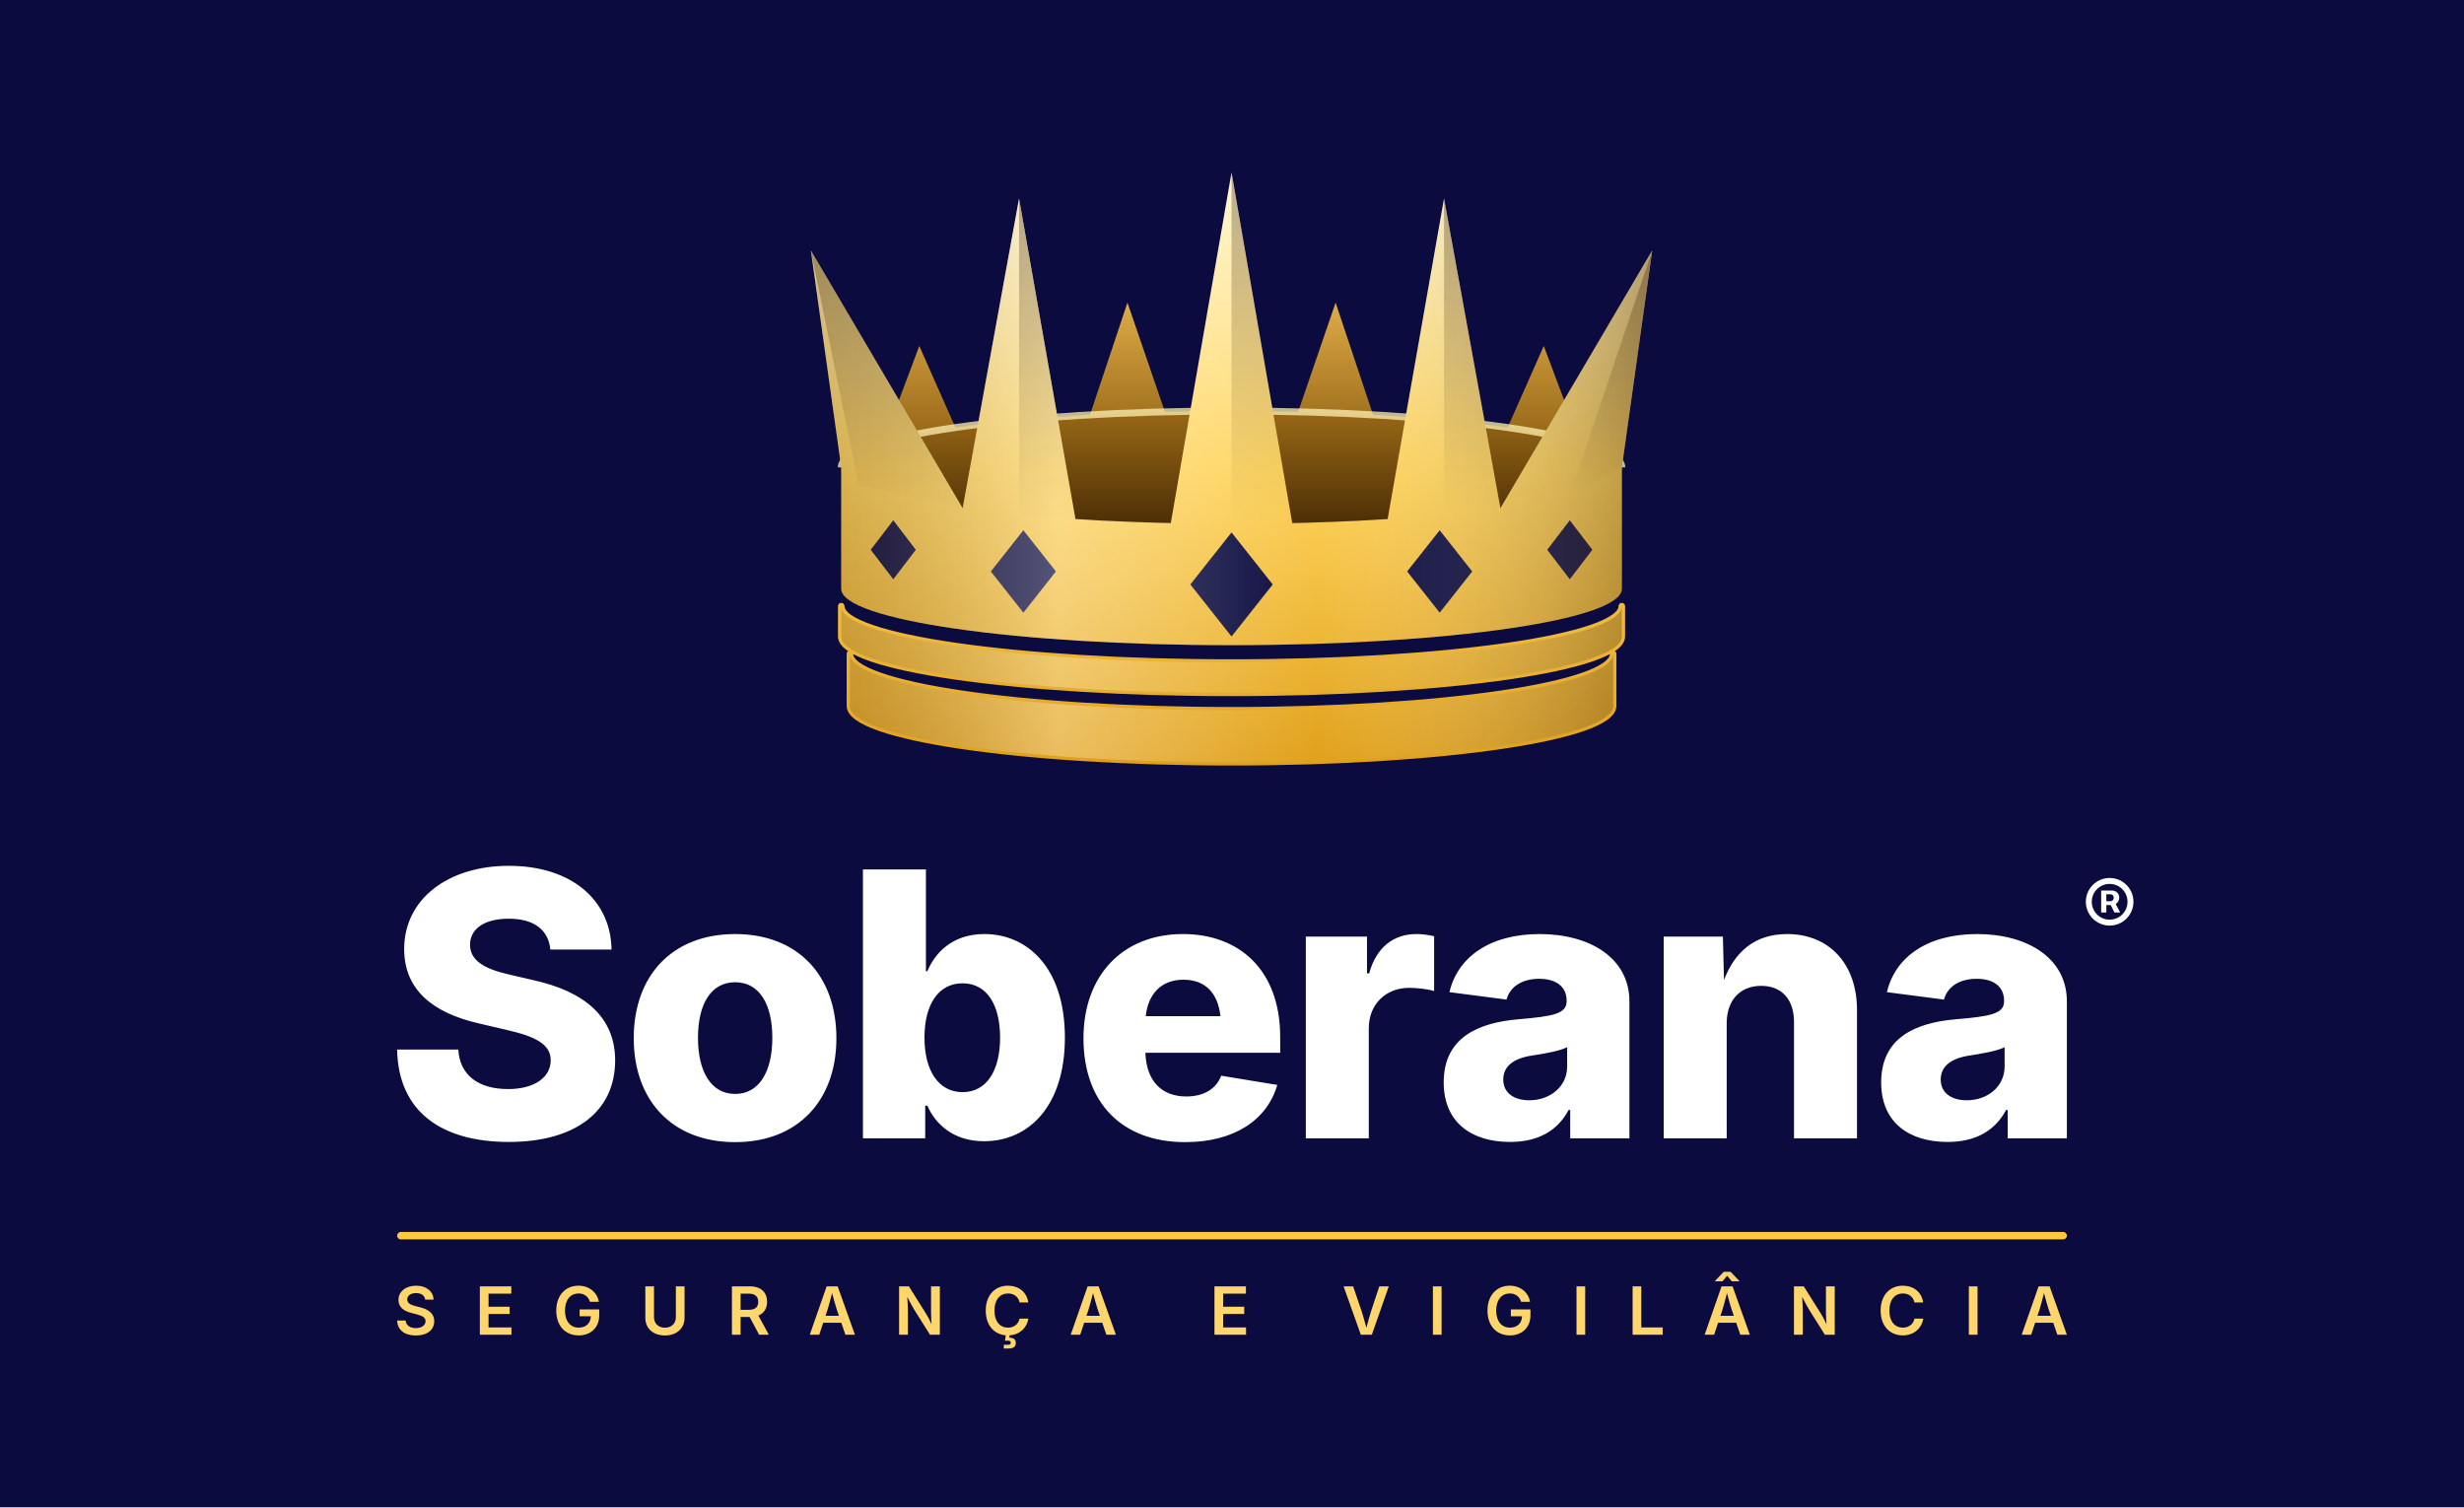
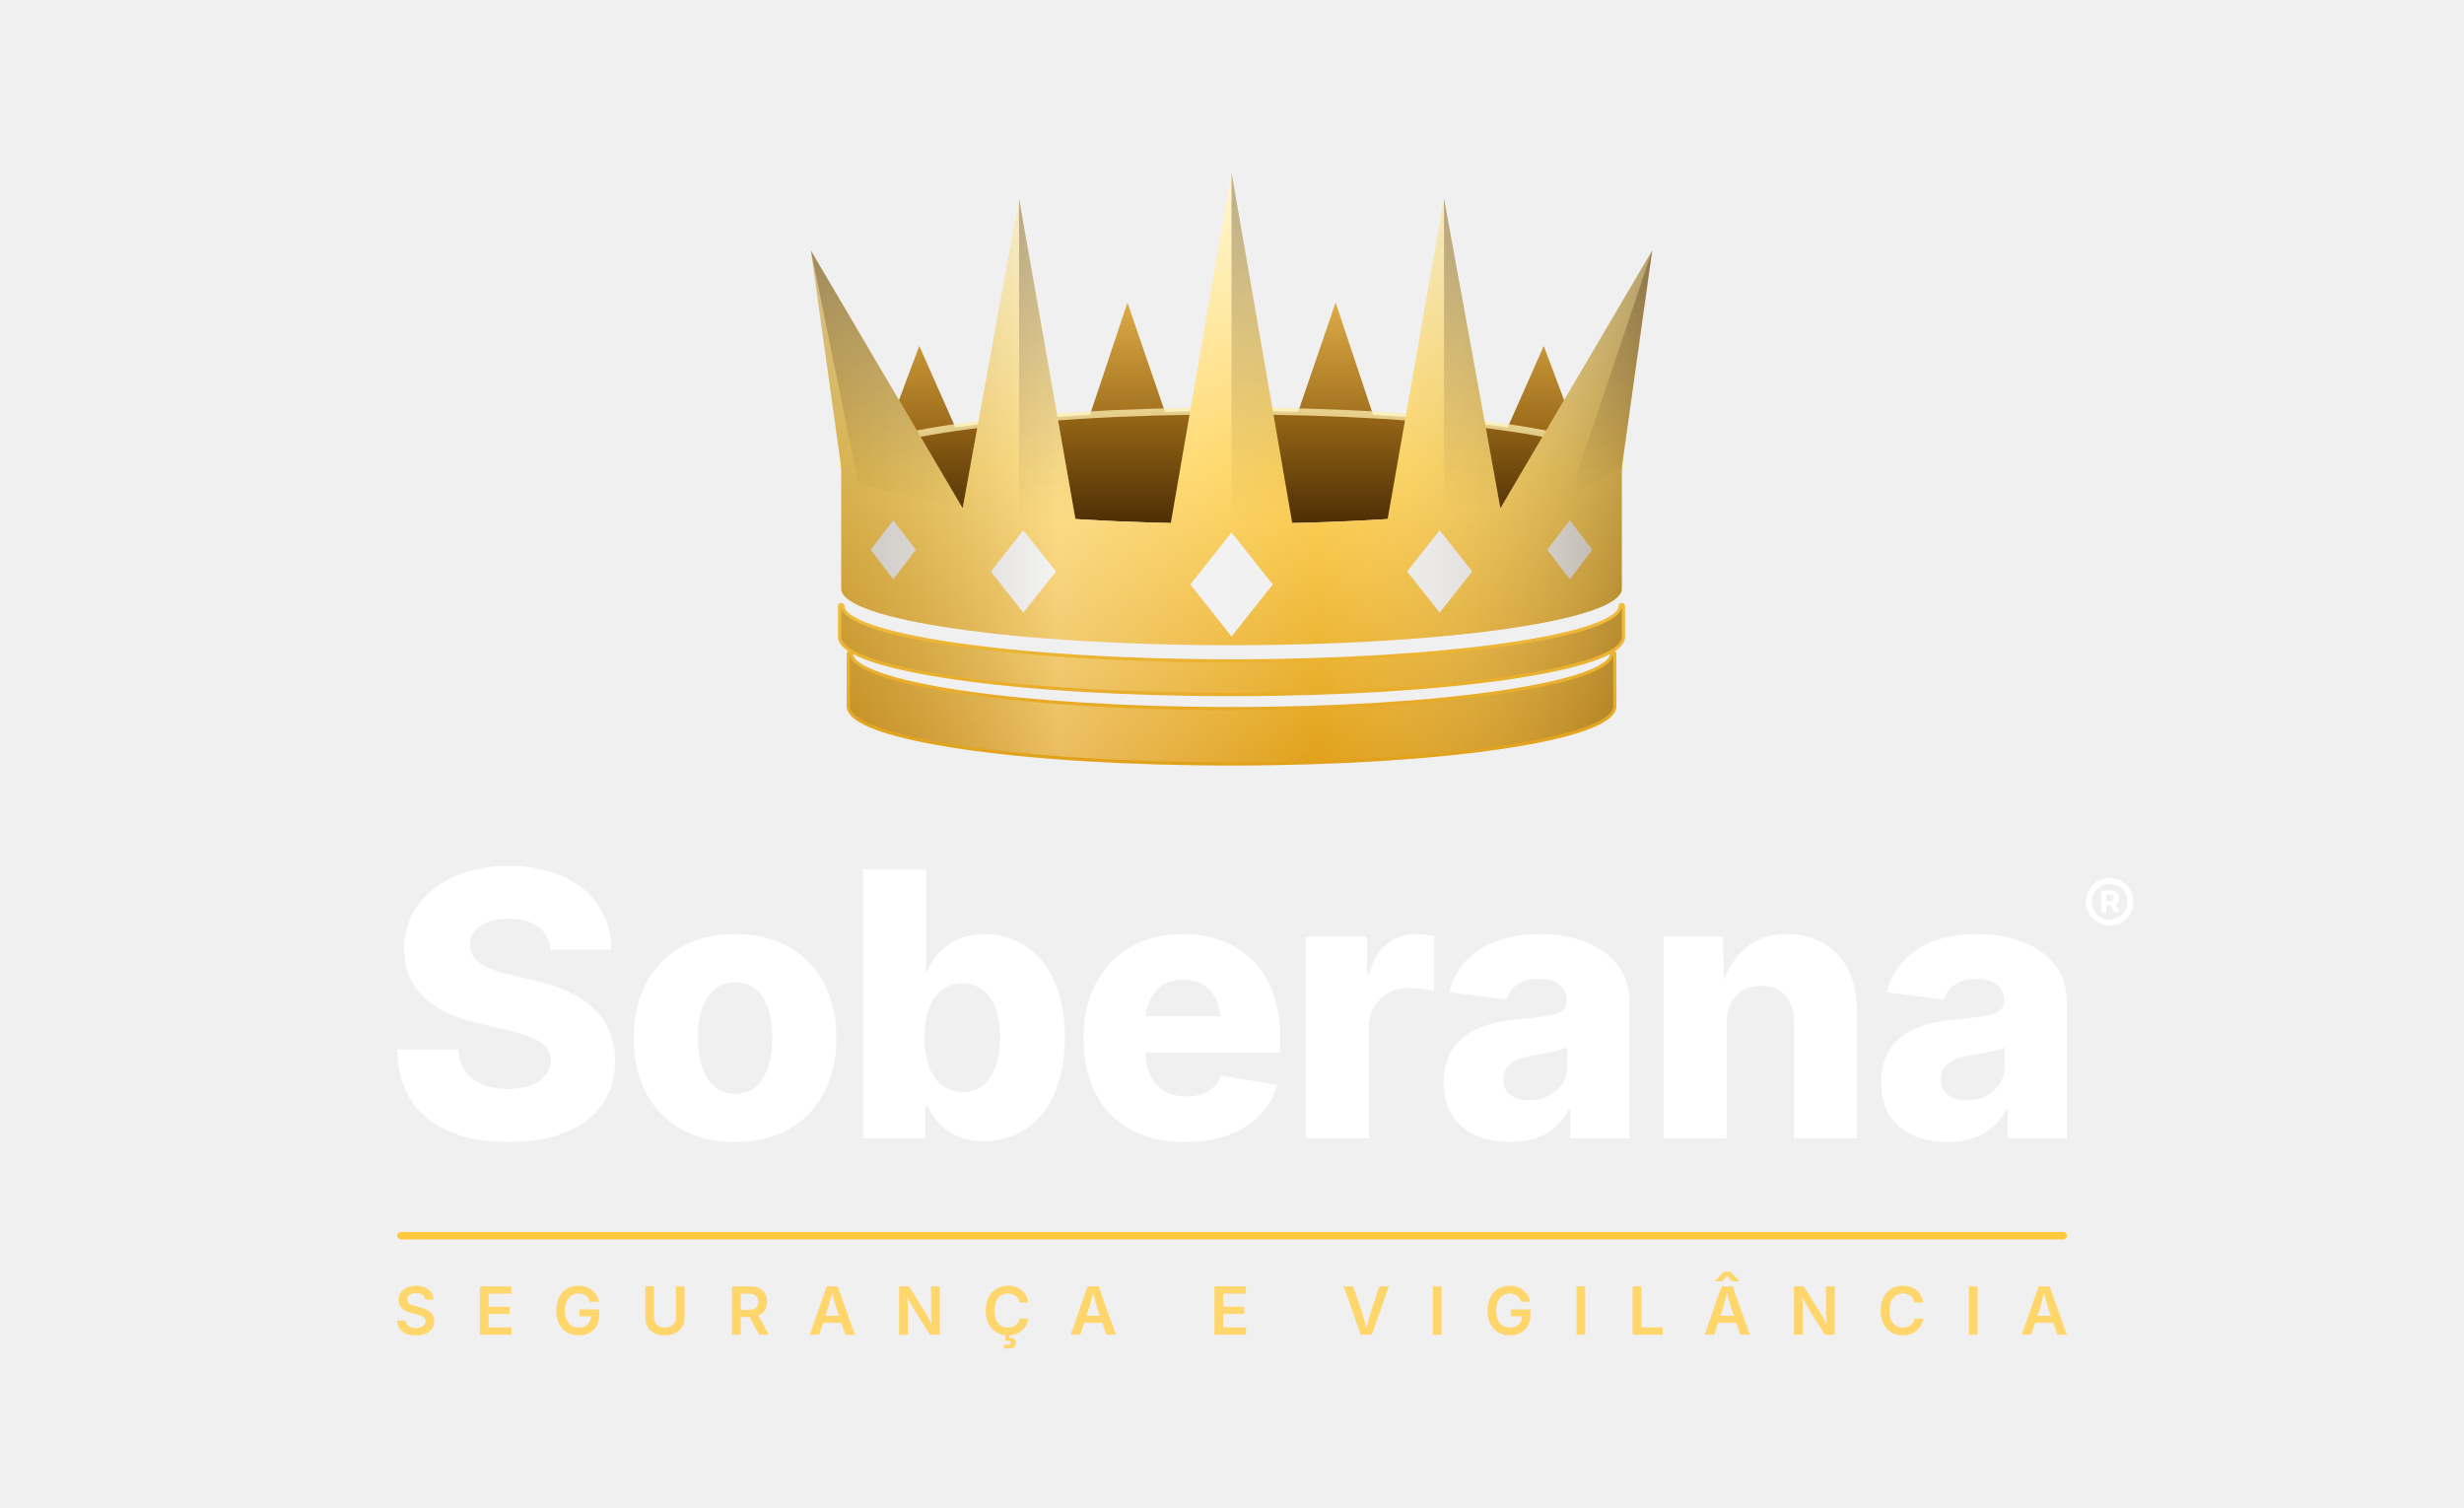
<svg xmlns="http://www.w3.org/2000/svg" viewBox="0 0 1000 611.69" width="1000" height="611.69" role="img" aria-label="Soberana Segurança e Vigilância">
  <defs>
    <linearGradient id="gold" gradientUnits="userSpaceOnUse" x1="0" y1="0" x2="0" y2="137.0">
      <stop offset="0" stop-color="#FFFBE0" />
      <stop offset="0.3" stop-color="#FFE594" />
      <stop offset="0.65" stop-color="#FFC83D" />
      <stop offset="1" stop-color="#E3A116" />
    </linearGradient>
  </defs>
-   <rect width="1000" height="611.69" fill="#0B0B3F" />
  <g transform="translate(323.81,70) scale(1.76)">
    <defs>
      <linearGradient id="cf" gradientUnits="userSpaceOnUse" x1="0" y1="0" x2="0" y2="137.0">
        <stop offset="0" stop-color="#FFF6CF" />
        <stop offset="0.5" stop-color="#FFD45C" />
        <stop offset="1" stop-color="#E0A01A" />
      </linearGradient>
      <linearGradient id="ci" gradientUnits="userSpaceOnUse" x1="0" y1="50" x2="0" y2="82">
        <stop offset="0" stop-color="#A8741A" />
        <stop offset="1" stop-color="#4A2C05" />
      </linearGradient>
      <linearGradient id="cb" gradientUnits="userSpaceOnUse" x1="0" y1="28" x2="0" y2="66">
        <stop offset="0" stop-color="#E2B04A" />
        <stop offset="1" stop-color="#8C5C10" />
      </linearGradient>
      <linearGradient id="hl" gradientUnits="userSpaceOnUse" x1="0" y1="0" x2="200" y2="0">
        <stop offset="0" stop-color="#3A2000" stop-opacity="0.22" />
        <stop offset="0.3" stop-color="#FFFFFF" stop-opacity="0.30" />
        <stop offset="0.6" stop-color="#FFFFFF" stop-opacity="0" />
        <stop offset="1" stop-color="#3A2000" stop-opacity="0.40" />
      </linearGradient>
      <linearGradient id="sh" x1="0" y1="0" x2="0" y2="1">
        <stop offset="0" stop-color="#3A2000" stop-opacity="0.34" />
        <stop offset="1" stop-color="#3A2000" stop-opacity="0" />
      </linearGradient>
      <clipPath id="cc">
        <path clip-rule="evenodd" d="M10.00 68.00 L3.00 18.00 L38.00 77.42 L51.00 6.00 L64.00 79.91 L70.00 80.26 L76.00 80.53 L82.00 80.74 L86.00 80.84 L100.00 0.00 L114.00 80.84 L118.00 80.74 L124.00 80.53 L130.00 80.26 L136.00 79.91 L149.00 6.00 L162.00 77.42 L197.00 18.00 L190.00 68.00 L190 96.0 A90 13 0 0 1 10 96.0 Z M100 83 L109.5 95 L100 107 L90.5 95 Z M52 82.5 L59.5 92 L52 101.5 L44.5 92 Z M148 82.5 L155.5 92 L148 101.5 L140.5 92 Z M22 80.2 L27.2 87 L22 93.8 L16.8 87 Z M178 80.2 L183.2 87 L178 93.8 L172.8 87 Z" />
        <path d="M10 100.0 A90 13 0 0 0 190 100.0 L190 107.0 A90 13 0 0 1 10 107.0 Z M12 111.0 A88 13 0 0 0 188 111.0 L188 123.0 A88 13 0 0 1 12 123.0 Z" />
      </clipPath>
    </defs>
    <path d="M18.00 66.64 L28.00 40.00 L38.00 62.58 Z M66.00 59.96 L76.00 30.00 L86.00 59.16 Z M114.00 59.16 L124.00 30.00 L134.00 59.96 Z M162.00 62.58 L172.00 40.00 L182.00 66.64 Z " fill="url(#cb)" />
    <path d="M10 68.0 A90 13 0 0 1 190 68.0 A90 13 0 0 1 10 68.0 Z" fill="url(#ci)" />
    <path d="M10 68.0 A90 13 0 0 1 190 68.0" fill="none" stroke="#FFF0B0" stroke-opacity="0.75" stroke-width="1.6" />
    <path fill-rule="evenodd" d="M10.00 68.00 L3.00 18.00 L38.00 77.42 L51.00 6.00 L64.00 79.91 L70.00 80.26 L76.00 80.53 L82.00 80.74 L86.00 80.84 L100.00 0.00 L114.00 80.84 L118.00 80.74 L124.00 80.53 L130.00 80.26 L136.00 79.91 L149.00 6.00 L162.00 77.42 L197.00 18.00 L190.00 68.00 L190 96.0 A90 13 0 0 1 10 96.0 Z M100 83 L109.5 95 L100 107 L90.5 95 Z M52 82.5 L59.5 92 L52 101.5 L44.5 92 Z M148 82.5 L155.5 92 L148 101.5 L140.5 92 Z M22 80.2 L27.2 87 L22 93.8 L16.8 87 Z M178 80.2 L183.2 87 L178 93.8 L172.8 87 Z" fill="url(#cf)" />
    <path d="M10 100.0 A90 13 0 0 0 190 100.0 L190 107.0 A90 13 0 0 1 10 107.0 Z M12 111.0 A88 13 0 0 0 188 111.0 L188 123.0 A88 13 0 0 1 12 123.0 Z" fill="url(#cf)" stroke="url(#cf)" stroke-width="1.5" stroke-linejoin="round" />
    <g clip-path="url(#cc)">
      <rect x="0" y="0" width="200" height="137.0" fill="url(#hl)" />
      <g fill="url(#sh)">
        <path d="M100.00 0.00 L114.00 80.84 L100.00 80.84 Z" />
        <path d="M51.00 6.00 L64.00 79.91 L51.00 79.91 Z" />
        <path d="M149.00 6.00 L162.00 77.42 L149.00 77.42 Z" />
        <path d="M3.00 18.00 L38.00 77.42 L14.00 72.00 Z" />
        <path d="M197.00 18.00 L190.00 68.00 L178.00 74.49 Z" />
      </g>
    </g>
  </g>
  <path fill="#FFFFFF" transform="translate(155.9,461.98)" d="M50.61 1.46C77.64 1.46 93.75 -10.91 93.75 -31.64C93.75 -49.07 81.52 -59.62 60.42 -64.23L50.98 -66.43C41.24 -68.63 34.86 -71.85 34.86 -78.59C34.86 -84.67 40.21 -89.14 50.54 -89.14C60.94 -89.14 66.72 -84.52 67.46 -76.61H92.29C91.99 -96.83 75.88 -110.6 50.61 -110.6C25.85 -110.6 8.13 -97.05 8.13 -76.83C8.13 -60.42 19.56 -50.98 38.38 -46.66L49.95 -43.95C61.89 -41.24 67.6 -37.94 67.6 -31.71C67.6 -24.76 61.01 -20 50.32 -20C38.53 -20 30.69 -25.42 30.1 -36.04H5.27C5.71 -10.84 23.29 1.46 50.61 1.46ZM142.46 1.54C168.02 1.54 183.55 -15.45 183.55 -40.65C183.55 -65.92 168.02 -82.91 142.46 -82.91C116.82 -82.91 101.3 -65.92 101.3 -40.65C101.3 -15.45 116.82 1.54 142.46 1.54ZM142.46 -18.02C132.64 -18.02 127.37 -27.17 127.37 -40.8C127.37 -54.49 132.64 -63.35 142.46 -63.35C152.27 -63.35 157.55 -54.49 157.55 -40.8C157.55 -27.17 152.27 -18.02 142.46 -18.02ZM243.46 1.17C261.63 1.17 276.28 -13.11 276.28 -40.87C276.28 -69.58 260.82 -82.91 243.61 -82.91C230.57 -82.91 223.54 -75.22 220.46 -67.82H219.88V-109.13H194.32V0H219.59V-13.26H220.46C223.69 -5.86 230.94 1.17 243.46 1.17ZM234.75 -18.75C225.01 -18.75 219.29 -27.47 219.29 -40.87C219.29 -54.42 225.01 -62.92 234.75 -62.92C244.63 -62.92 249.98 -54.2 249.98 -40.87C249.98 -27.54 244.56 -18.75 234.75 -18.75ZM325.13 1.54C344.98 1.54 358.38 -7.47 362.48 -21.68L339.71 -25.42C337.66 -19.92 332.46 -16.99 325.57 -16.99C315.9 -16.99 309.38 -22.85 308.94 -34.72H363.66V-41.16C363.66 -68.19 347.18 -82.91 324.18 -82.91C299.57 -82.91 283.82 -65.92 283.82 -40.65C283.82 -14.43 299.42 1.54 325.13 1.54ZM309.09 -49.58C310.04 -58.59 315.39 -64.38 324.4 -64.38C333.33 -64.38 338.39 -58.89 339.41 -49.58ZM374.06 0H399.62V-44.68C399.62 -54.49 406.58 -61.08 416.03 -61.08C419.1 -61.08 423.72 -60.57 426.13 -59.77V-82.03C424.01 -82.54 421.3 -82.91 418.88 -82.91C409.88 -82.91 402.7 -77.71 399.77 -66.94H398.89V-81.88H374.06ZM456.97 1.46C468.33 1.46 476.24 -3.08 480.7 -11.5H481.36V0H505.39V-55.59C505.39 -73.17 489.35 -82.91 468.98 -82.91C448.48 -82.91 435.59 -73.32 432.36 -59.33L455.51 -56.32C456.9 -61.45 461.66 -64.75 468.76 -64.75C475.72 -64.75 479.9 -61.52 479.9 -55.88V-55.59C479.9 -50.54 474.33 -49.51 460.49 -48.34C443.94 -46.95 430.02 -40.87 430.02 -22.71C430.02 -6.52 441.23 1.46 456.97 1.46ZM464.74 -15.45C458.58 -15.45 454.19 -18.38 454.19 -23.88C454.19 -29.3 458.44 -32.52 465.98 -33.62C470.74 -34.35 477.19 -35.45 480.12 -36.99V-29.15C480.12 -21.09 473.31 -15.45 464.74 -15.45ZM544.87 -46.73C544.87 -56.25 550.51 -61.89 558.86 -61.89C567.21 -61.89 572.19 -56.4 572.19 -47.17V0H597.75V-52.15C597.75 -70.68 586.54 -82.91 569.4 -82.91C556.15 -82.91 548.09 -75.59 543.77 -64.23L543.33 -81.88H519.3V0H544.87ZM634.52 1.46C645.87 1.46 653.78 -3.08 658.25 -11.5H658.91V0H682.93V-55.59C682.93 -73.17 666.89 -82.91 646.53 -82.91C626.02 -82.91 613.13 -73.32 609.91 -59.33L633.05 -56.32C634.44 -61.45 639.21 -64.75 646.31 -64.75C653.27 -64.75 657.44 -61.52 657.44 -55.88V-55.59C657.44 -50.54 651.88 -49.51 638.03 -48.34C621.48 -46.95 607.56 -40.87 607.56 -22.71C607.56 -6.52 618.77 1.46 634.52 1.46ZM642.28 -15.45C636.13 -15.45 631.73 -18.38 631.73 -23.88C631.73 -29.3 635.98 -32.52 643.53 -33.62C648.29 -34.35 654.73 -35.45 657.66 -36.99V-29.15C657.66 -21.09 650.85 -15.45 642.28 -15.45Z" />
  <path fill="#FFFFFF" transform="translate(844.83,381.38)" d="M11.36 -5.74C16.7 -5.74 21.02 -10.08 21.02 -15.41C21.02 -20.74 16.7 -25.07 11.36 -25.07C6.03 -25.07 1.69 -20.74 1.69 -15.41C1.69 -10.08 6.03 -5.74 11.36 -5.74ZM11.36 -8.15C7.35 -8.15 4.1 -11.39 4.1 -15.41C4.1 -19.42 7.35 -22.66 11.36 -22.66C15.37 -22.66 18.61 -19.42 18.61 -15.41C18.61 -11.39 15.37 -8.15 11.36 -8.15ZM7.92 -11.06H10.01V-14.08H11.79L13.3 -11.06H15.61L13.81 -14.51C14.63 -15.01 15.26 -15.89 15.26 -17.1C15.26 -18.99 13.7 -19.96 12.38 -19.96H7.92ZM10.01 -15.61V-18.44H11.74C12.27 -18.44 13 -18.11 13 -17.1C13 -16.1 12.29 -15.61 11.7 -15.61Z" />
  <rect x="161.17" y="499.98" width="677.66" height="3" rx="1.5" fill="#FFC83D" />
  <path fill="#FFD66B" transform="translate(159.92,541.69)" d="M8.87 0.3C13.57 0.3 16.31 -2.06 16.31 -5.51C16.31 -8.94 13.45 -10.45 10.53 -11.15L8.7 -11.63C7.11 -12.02 5.35 -12.68 5.35 -14.33C5.35 -15.82 6.7 -16.91 8.91 -16.91C11.03 -16.91 12.46 -15.94 12.63 -14.26H16.04C15.95 -17.55 13.16 -19.91 8.96 -19.91C4.85 -19.91 1.79 -17.59 1.79 -14.12C1.79 -11.35 3.73 -9.69 7.01 -8.85L9.24 -8.27C11.36 -7.71 12.79 -7.07 12.79 -5.54C12.79 -3.85 11.17 -2.7 8.85 -2.7C6.63 -2.7 4.88 -3.7 4.72 -5.77H1.25C1.41 -1.9 4.3 0.3 8.87 0.3ZM34.83 0H47.64V-2.97H38.35V-8.45H46.9V-11.38H38.35V-16.68H47.59V-19.64H34.83ZM74.94 0.26C79.79 0.26 83.27 -2.86 83.27 -7.91V-10.27H75.32V-7.5H79.86C79.79 -4.68 77.91 -2.89 74.95 -2.89C71.64 -2.89 69.38 -5.38 69.38 -9.82C69.38 -14.28 71.7 -16.76 74.87 -16.76C77.26 -16.76 78.87 -15.46 79.5 -13.37H83.1C82.49 -17.23 79.16 -19.91 74.84 -19.91C69.69 -19.91 65.84 -16.12 65.84 -9.8C65.84 -3.59 69.52 0.26 74.94 0.26ZM109.94 0.29C114.72 0.29 117.9 -2.61 117.9 -6.82V-19.64H114.38V-7.11C114.38 -4.64 112.65 -2.86 109.94 -2.86C107.22 -2.86 105.5 -4.64 105.5 -7.11V-19.64H101.98V-6.82C101.98 -2.61 105.13 0.29 109.94 0.29ZM137.13 0H140.65V-7.21H144.32L148.18 0H152.12L147.86 -7.8C150.18 -8.73 151.4 -10.69 151.4 -13.35C151.4 -17.1 149 -19.64 144.48 -19.64H137.13ZM140.65 -10.12V-16.69H143.94C146.61 -16.69 147.8 -15.45 147.8 -13.35C147.8 -11.27 146.61 -10.12 143.96 -10.12ZM168.72 0H172.57L174.17 -4.86H181.52L183.19 0H187.05L180.04 -19.64H175.57ZM175.11 -7.7 175.94 -10.2C176.48 -11.96 177.07 -14.16 177.77 -16.9C178.5 -14.19 179.12 -12.01 179.7 -10.2L180.56 -7.7ZM204.97 0H208.55V-9.76C208.55 -10.85 208.43 -12.92 208.3 -15.35C209.62 -12.79 210.36 -11.39 211.39 -9.74L217.52 0H221.51V-19.64H217.94V-9.33C217.94 -8.13 218.02 -6.14 218.15 -4.25C217.29 -6.21 216.44 -7.7 215.74 -8.82L208.95 -19.64H204.97ZM247.47 5.58H249.22C251.38 5.58 252.33 4.9 252.33 3.31C252.33 1.9 251.45 1.19 249.76 1.21L249.81 0.24C254.07 -0.04 256.91 -2.97 257.42 -6.54H253.86C253.41 -4.22 251.51 -2.89 249.17 -2.89C245.98 -2.89 243.67 -5.3 243.67 -9.81C243.67 -14.26 245.96 -16.76 249.18 -16.76C251.53 -16.76 253.43 -15.42 253.86 -13.1H257.41C256.79 -17.4 253.44 -19.91 249.13 -19.91C244 -19.91 240.14 -16.16 240.14 -9.81C240.14 -3.84 243.54 -0.16 248.27 0.22L247.93 2.41H249.1C249.99 2.41 250.3 2.64 250.3 3.23C250.3 3.84 249.99 4.07 249.1 4.07H247.47ZM274.62 0H278.47L280.08 -4.86H287.42L289.1 0H292.96L285.95 -19.64H281.48ZM281.02 -7.7 281.85 -10.2C282.39 -11.96 282.98 -14.16 283.68 -16.9C284.4 -14.19 285.02 -12.01 285.6 -10.2L286.46 -7.7ZM332.96 0H345.78V-2.97H336.48V-8.45H345.04V-11.38H336.48V-16.68H345.73V-19.64H332.96ZM392.37 0H396.83L403.71 -19.64H399.86L396.49 -9.44C395.93 -7.69 395.34 -5.54 394.63 -2.81C393.9 -5.51 393.27 -7.7 392.72 -9.44L389.24 -19.64H385.37ZM425.14 -19.64H421.62V0H425.14ZM452.87 0.26C457.72 0.26 461.2 -2.86 461.2 -7.91V-10.27H453.25V-7.5H457.78C457.72 -4.68 455.83 -2.89 452.88 -2.89C449.57 -2.89 447.3 -5.38 447.3 -9.82C447.3 -14.28 449.62 -16.76 452.8 -16.76C455.19 -16.76 456.79 -15.46 457.43 -13.37H461.03C460.42 -17.23 457.08 -19.91 452.76 -19.91C447.62 -19.91 443.77 -16.12 443.77 -9.8C443.77 -3.59 447.45 0.26 452.87 0.26ZM483.42 -19.64H479.9V0H483.42ZM502.67 0H514.86V-2.97H506.19V-19.64H502.67ZM531.9 0H535.75L537.36 -4.86H544.7L546.38 0H550.24L543.23 -19.64H538.76ZM538.3 -7.7 539.13 -10.2C539.67 -11.96 540.26 -14.16 540.96 -16.9C541.68 -14.19 542.3 -12.01 542.88 -10.2L543.74 -7.7ZM539.15 -21.69 541.04 -23.94 542.91 -21.69H546.01V-21.79L542.42 -25.56H539.65L536.08 -21.79V-21.69ZM568.15 0H571.74V-9.76C571.74 -10.85 571.62 -12.92 571.49 -15.35C572.81 -12.79 573.55 -11.39 574.57 -9.74L580.7 0H584.7V-19.64H581.13V-9.33C581.13 -8.13 581.21 -6.14 581.34 -4.25C580.48 -6.21 579.62 -7.7 578.92 -8.82L572.13 -19.64H568.15ZM612.31 0.26C616.95 0.26 620.07 -2.78 620.61 -6.54H617.05C616.6 -4.22 614.7 -2.89 612.35 -2.89C609.16 -2.89 606.86 -5.3 606.86 -9.81C606.86 -14.26 609.15 -16.76 612.37 -16.76C614.71 -16.76 616.61 -15.42 617.05 -13.1H620.59C619.97 -17.4 616.63 -19.91 612.31 -19.91C607.19 -19.91 603.32 -16.16 603.32 -9.81C603.32 -3.48 607.15 0.26 612.31 0.26ZM642.65 -19.64H639.13V0H642.65ZM660.57 0H664.42L666.03 -4.86H673.37L675.05 0H678.91L671.9 -19.64H667.43ZM666.97 -7.7 667.8 -10.2C668.34 -11.96 668.93 -14.16 669.63 -16.9C670.35 -14.19 670.97 -12.01 671.55 -10.2L672.41 -7.7Z" />
</svg>
